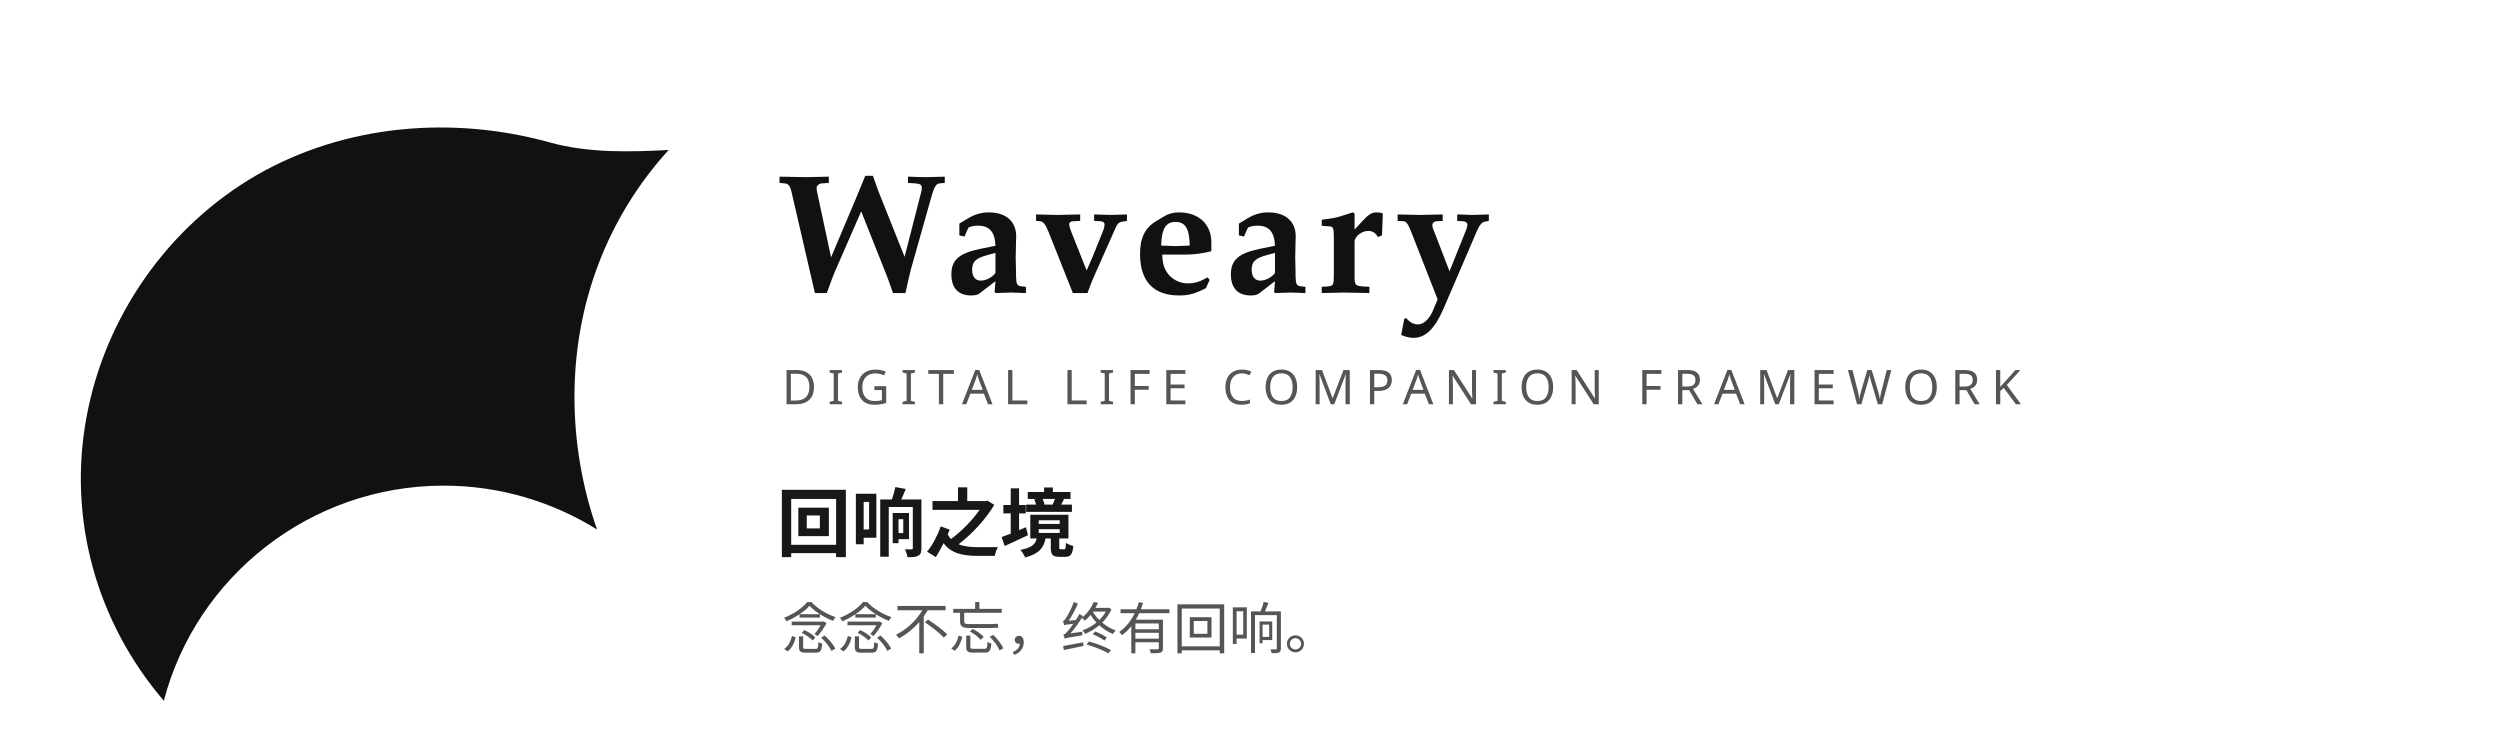
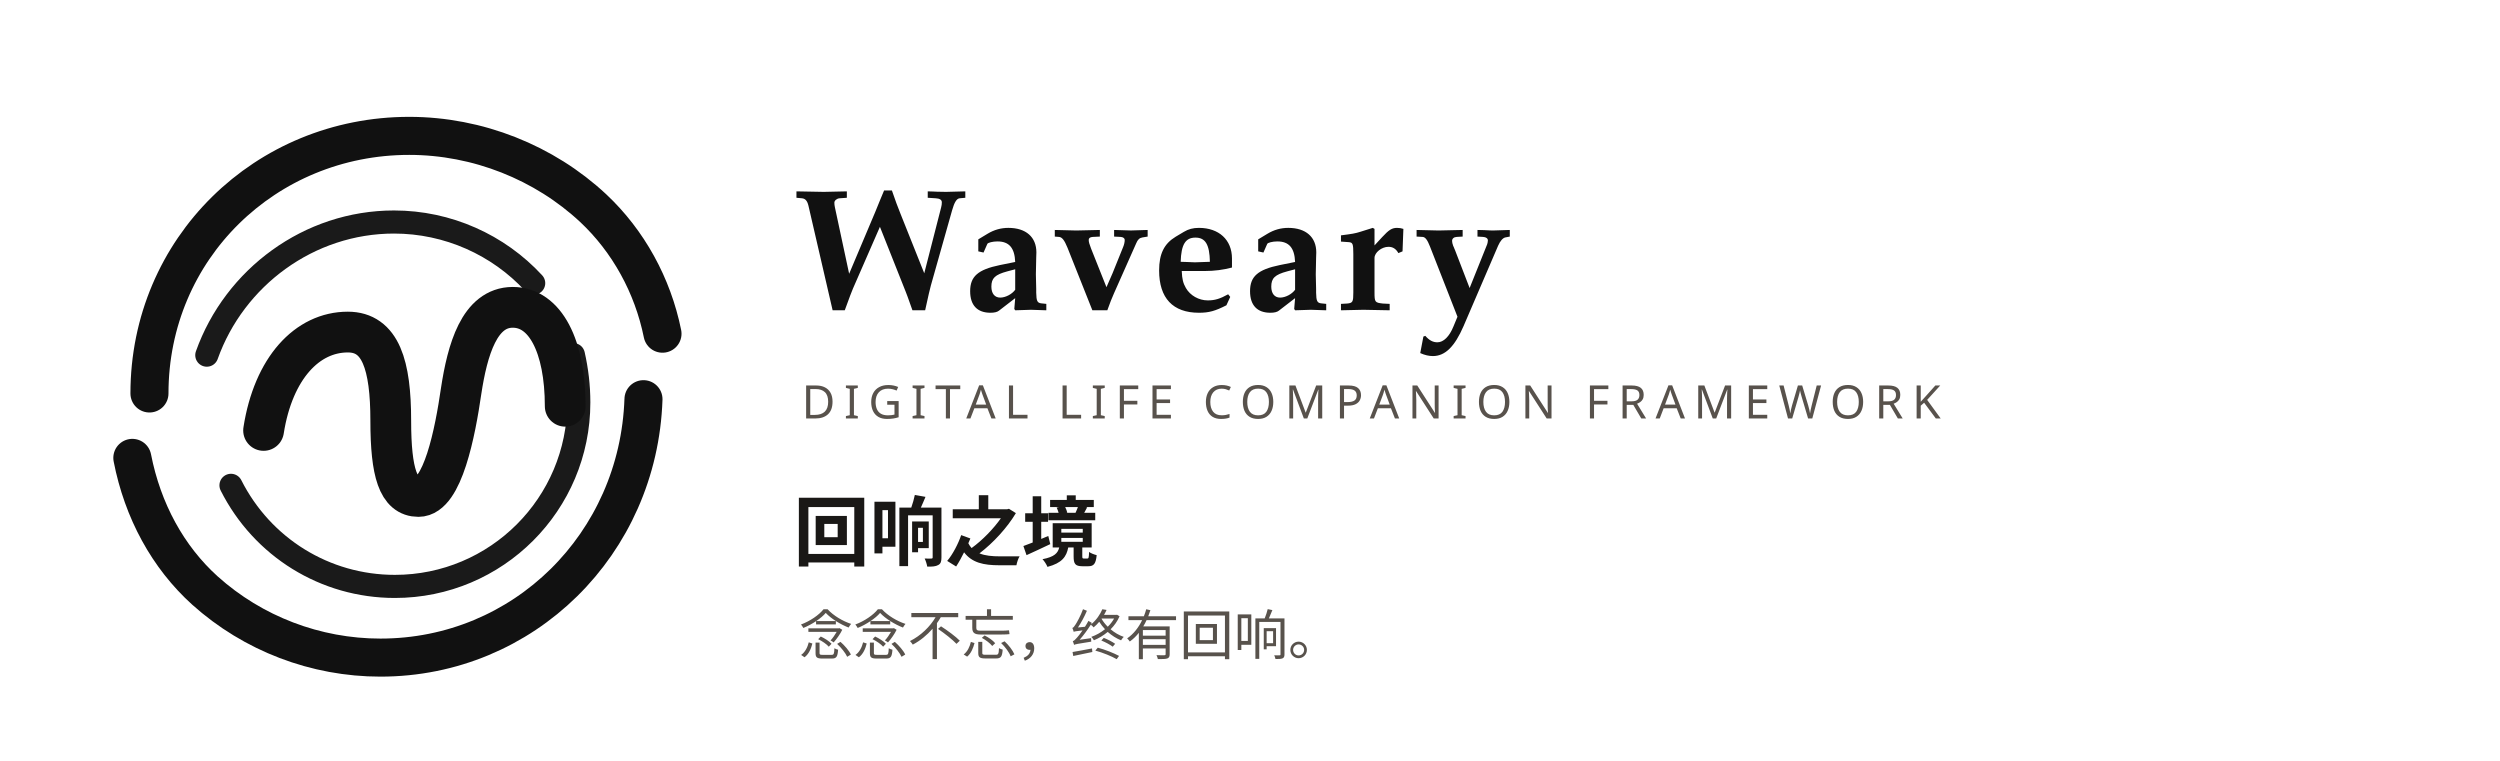
- <svg xmlns="http://www.w3.org/2000/svg" viewBox="0 0 940 280" fill="none">
-   <g transform="translate(18 12)">
-     <path d="M188.5 41.5C152.4 31.5 111.9 34.6 78.4 53.9C45.1 73.2 21.4 107.1 14.5 145C7.5 182.9 18.1 221.7 43.6 251.5C55.7 205 98.5 170.6 148.8 170.6C169.8 170.6 189.6 176.6 206.5 187.1C200.9 171.2 198 154.3 198 137.2C198 102 210.5 69.6 233.4 44.4C219.5 45.1 203.6 45.7 188.5 41.5Z" fill="#111111" />
-     <path d="M152.9 58.2C126.9 53 99.5 57.8 77.1 71.8C54.6 85.9 38.8 108 32.8 133.5C26.8 159.1 31.1 186 44.9 208.6C60.8 176.9 94.3 155.7 132.8 155.7C148.6 155.7 163.6 159.3 177.2 165.8C170.1 150.9 166.1 134.3 166.1 116.8C166.1 94.1 172.8 72.8 184.4 54.8C174.4 60.2 163.9 60.4 152.9 58.2Z" fill="#111111" />
-     <path d="M146 76.3C147.9 100.7 161.5 114.3 186 116.1C161.5 118 147.9 131.6 146 156C144.1 131.6 130.5 118 106 116.1C130.5 114.3 144.1 100.7 146 76.3Z" fill="#111111" />
+ <svg xmlns="http://www.w3.org/2000/svg" viewBox="0 0 920 280" fill="none">
+   <g transform="translate(18 18)">
+     <path d="M37 126.8C37 73.5 79.7 32 132.6 32C157.8 32 182.3 41.8 200.3 58.6C213.2 70.7 222.2 87 225.8 104.8" stroke="#111111" stroke-width="14" stroke-linecap="round" stroke-linejoin="round" />
+     <path d="M218.8 128.9C217 182.2 174.7 224 122 224C98.2 224 75.1 215.2 57.4 199.3C43.8 187 34.5 170 30.7 150.5" stroke="#111111" stroke-width="14" stroke-linecap="round" stroke-linejoin="round" />
+     <path d="M58.1 112.7C68.3 84.1 95.7 63.7 127 63.7C146.8 63.7 165.4 72.1 178.4 86.2" stroke="#111111" stroke-width="8.5" stroke-linecap="round" stroke-linejoin="round" opacity="0.96" />
+     <path d="M193 112.5C194.3 118.2 195 124.1 195 130.1C195 167.5 164.7 197.8 127.3 197.8C101.6 197.8 78.5 183.4 67 160.6" stroke="#111111" stroke-width="8.5" stroke-linecap="round" stroke-linejoin="round" opacity="0.96" />
+     <path d="M79 140.4C82.6 117.4 95.1 104.2 110 104.2C122.1 104.2 125.8 116.4 125.8 136.8C125.8 156.1 128.6 164.7 136 164.7C144.9 164.7 149.5 141.1 151.7 125.9C154 110.8 158.4 95.1 170.7 95.1C182.6 95.1 190 109.3 190 131.5" stroke="#111111" stroke-width="15" stroke-linecap="round" stroke-linejoin="round" />
  </g>
-   <text x="292" y="110" fill="#111111" font-family="'Iowan Old Style', 'Palatino Linotype', 'Times New Roman', serif" font-size="64" font-weight="600" letter-spacing="2.8">
+   <text x="292" y="114" fill="#111111" font-family="'Iowan Old Style', 'Palatino Linotype', 'Times New Roman', serif" font-size="64" font-weight="600" letter-spacing="2.1">
    Waveary
  </text>
-   <text x="294" y="152" fill="#555555" font-family="'Segoe UI', sans-serif" font-size="18" letter-spacing="4.1">
+   <text x="295" y="154" fill="#58524C" font-family="'Segoe UI', sans-serif" font-size="17" letter-spacing="3.2">
    DIGITAL LIFE COMPANION FRAMEWORK
  </text>
-   <text x="292" y="207" fill="#1A1816" font-family="'Noto Serif SC', 'Songti SC', 'SimSun', serif" font-size="28" font-weight="600">
+   <text x="292" y="206" fill="#1A1816" font-family="'Noto Serif SC', 'Songti SC', 'SimSun', serif" font-size="28" font-weight="600">
    回响之境
  </text>
-   <text x="294" y="244" fill="#555555" font-family="'Noto Serif SC', 'Songti SC', 'SimSun', serif" font-size="21">
+   <text x="294" y="241" fill="#58524C" font-family="'Noto Serif SC', 'Songti SC', 'SimSun', serif" font-size="20">
    念念不忘，终有回响。
  </text>
</svg>
